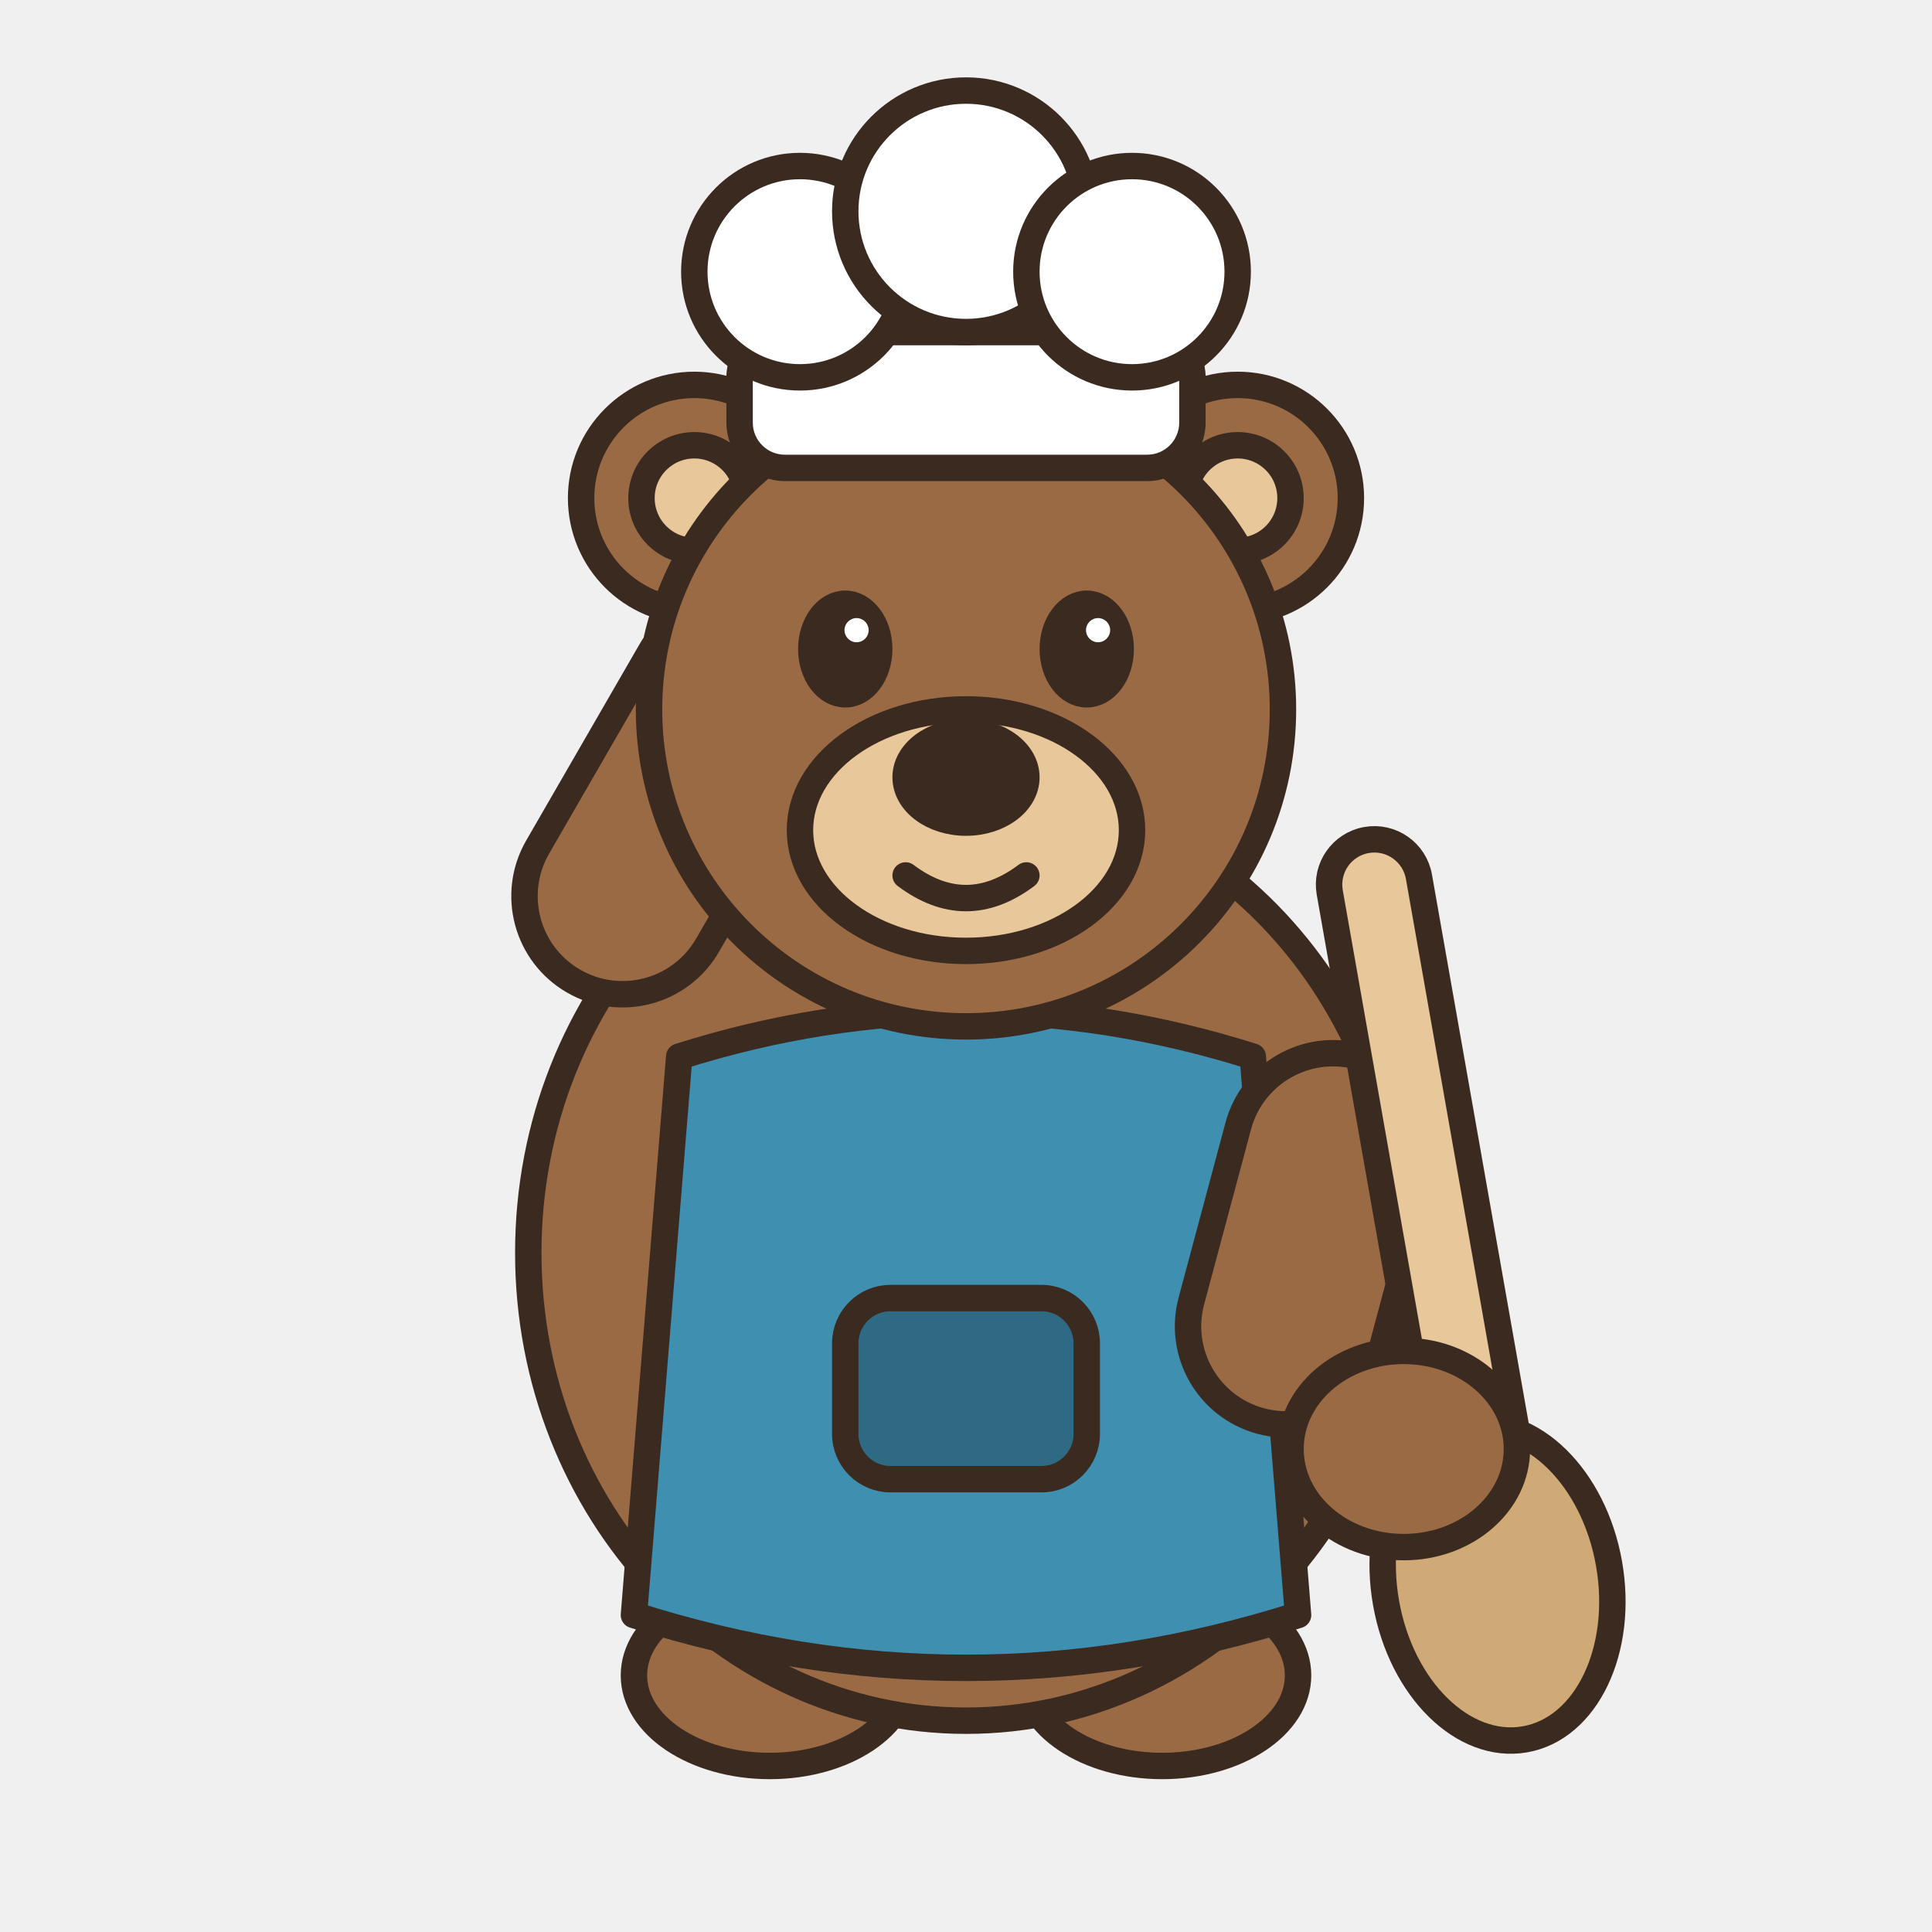
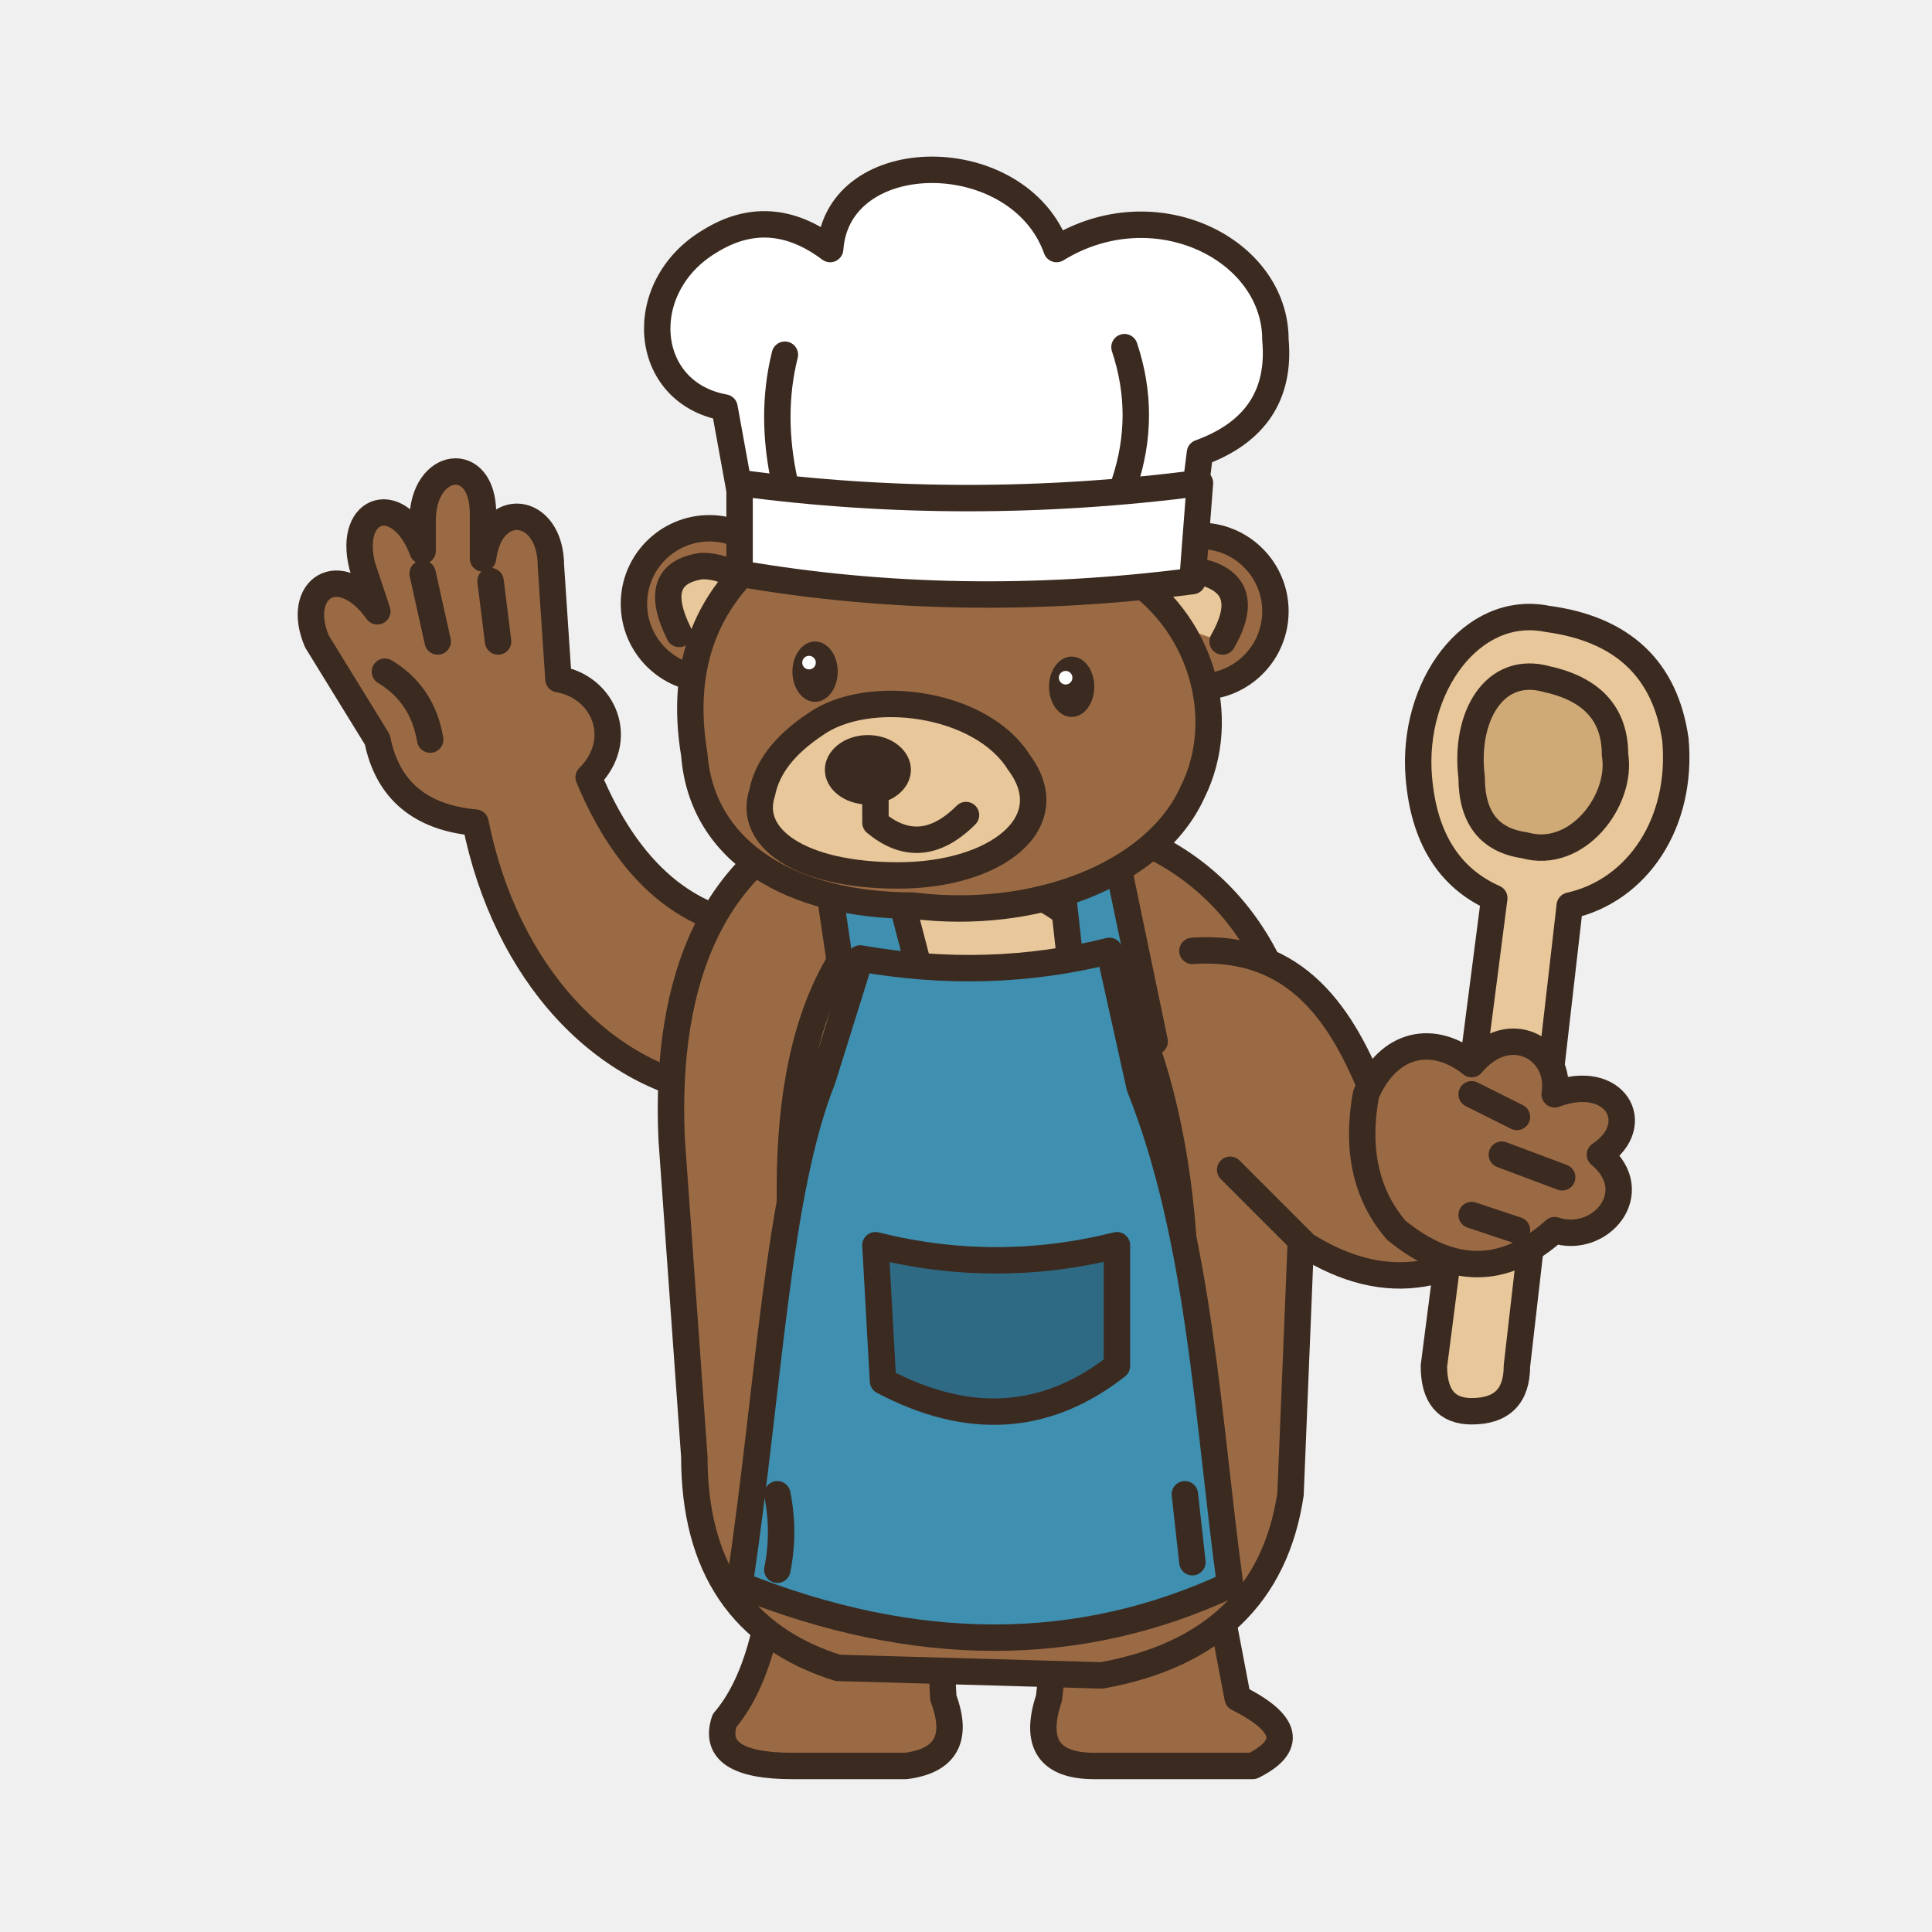
<svg xmlns="http://www.w3.org/2000/svg" viewBox="0 0 256 256">
-   <g stroke="#3B2A20" stroke-width="3.5" stroke-linecap="round" stroke-linejoin="round">
-     <ellipse cx="102" cy="222" rx="18" ry="12" fill="#9A6A44" />
-     <ellipse cx="154" cy="222" rx="18" ry="12" fill="#9A6A44" />
-     <ellipse cx="128" cy="166" rx="58" ry="62" fill="#9A6A44" />
-     <path d="M90 140 Q128 128 166 140 L172 214 Q128 228 84 214 Z" fill="#3E8FB0" />
-     <rect x="112" y="172" width="32" height="24" rx="6" fill="#2E6A83" />
-     <g transform="translate(76 130) rotate(-150)">
-       <rect x="-13" y="0" width="26" height="56" rx="13" fill="#9A6A44" />
-       <ellipse cx="0" cy="58" rx="15" ry="13" fill="#9A6A44" />
+   <g id="bo" stroke="#3B2A20" stroke-width="3.5" stroke-linecap="round" stroke-linejoin="round">
+     <g id="legs" fill="#9A6A44">
+       <path d="M103 204 L124 207 L125 225 Q128 233 120 234 L105 234 Q94 234 96 228 Q102 221 103 204 Z" />
+       <path d="M141 207 L160 204 L164 225 Q174 230 166 234 L145 234 Q136 234 139 225 Z" />
    </g>
-     <g transform="translate(180 140) rotate(15)">
-       <rect x="-13" y="0" width="26" height="50" rx="13" fill="#9A6A44" />
+     <g id="waving-arm" fill="#9A6A44">
+       <path d="M103 123 C91 123 83 115 78 103 C83 98 80 91 74 90 L73 75 C73 67 65 66 64 74 L64 68 C64 60 56 61 56 69 L56 73 C53 65 46 67 48 75 L50 81 C45 74 39 78 42 85 L50 98 Q52 108 63 109 C67 129 80 143 96 145 Z" />
+       <path d="M56 76 L58 85 M65 77 L66 85 M51 89 Q56 92 57 98" fill="none" />
    </g>
-     <g transform="translate(196 196) rotate(-10)">
-       <rect x="-6" y="-86" width="12" height="92" rx="6" fill="#E8C79A" />
-       <ellipse cx="0" cy="14" rx="15" ry="21" fill="#CFA976" />
+     <g id="body">
+       <path d="M110 108 C95 114 88 129 89 151 L92 193 Q92 215 111 221 L146 222 Q168 218 171 198 L173 149 C172 126 161 113 144 109 Z" fill="#9A6A44" />
+       <path d="M120 118 C104 129 103 153 106 177 Q108 202 131 206 Q155 201 157 177 C158 148 149 124 138 119 Z" fill="#E8C79A" />
    </g>
-     <ellipse cx="186" cy="192" rx="15" ry="13" fill="#9A6A44" />
-     <circle cx="92" cy="66" r="15" fill="#9A6A44" />
-     <circle cx="164" cy="66" r="15" fill="#9A6A44" />
-     <circle cx="92" cy="66" r="7" fill="#E8C79A" />
-     <circle cx="164" cy="66" r="7" fill="#E8C79A" />
-     <circle cx="128" cy="94" r="42" fill="#9A6A44" />
-     <ellipse cx="128" cy="110" rx="22" ry="16" fill="#E8C79A" />
-     <ellipse cx="128" cy="103" rx="8" ry="6" fill="#3B2A20" />
-     <ellipse cx="112" cy="86" rx="4.5" ry="6" fill="#3B2A20" />
-     <circle cx="113.5" cy="83.5" r="1.6" fill="#FFFFFF" stroke="none" />
-     <ellipse cx="144" cy="86" rx="4.5" ry="6" fill="#3B2A20" />
-     <circle cx="145.5" cy="83.5" r="1.6" fill="#FFFFFF" stroke="none" />
-     <path d="M120 116 Q128 122 136 116" fill="none" />
-     <rect x="98" y="44" width="60" height="18" rx="6" fill="#FFFFFF" />
-     <circle cx="106" cy="36" r="14" fill="#FFFFFF" />
-     <circle cx="128" cy="28" r="16" fill="#FFFFFF" />
-     <circle cx="150" cy="36" r="14" fill="#FFFFFF" />
+     <g id="apron">
+       <path d="M109 112 L117 110 L123 133 L113 139 Z" fill="#3E8FB0" />
+       <path d="M140 111 L148 114 L153 138 L143 138 Z" fill="#3E8FB0" />
+       <path d="M114 127 Q131 130 147 126 L151 144 C159 164 160 188 163 210 Q133 224 98 210 C102 183 103 158 109 143 Z" fill="#3E8FB0" />
+       <path d="M116 165 Q132 169 148 165 L148 181 Q134 192 117 183 Z" fill="#2E6A83" />
+       <path d="M103 198 Q104 203 103 208 M157 198 L158 207" fill="none" />
+     </g>
+     <g id="spoon-arm">
+       <path d="M158 126 C172 125 178 135 182 145 L194 141 L203 160 Q189 175 173 165 L163 155" fill="#9A6A44" />
+     </g>
+     <g id="wooden-spoon">
+       <path d="M205 82 C195 80 187 91 188 103 Q189 115 198 119 L190 181 Q190 187 195 187 Q201 187 201 181 L208 120 C217 118 223 109 222 98 Q220 84 205 82 Z" fill="#E8C79A" />
+       <path d="M205 90 C198 88 194 95 195 103 Q195 111 202 112 C209 114 215 106 214 100 Q214 92 205 90 Z" fill="#CFA976" />
+     </g>
+     <g id="holding-paw">
+       <path d="M181 145 C184 138 190 137 195 141 C200 135 207 139 206 145 C214 142 218 149 212 153 C218 158 212 165 206 163 Q196 172 185 163 Q179 156 181 145 Z" fill="#9A6A44" />
+       <path d="M195 145 L201 148 M199 153 L207 156 M195 161 L201 163" fill="none" />
+     </g>
+     <g id="ears">
+       <circle cx="94" cy="80" r="10" fill="#9A6A44" />
+       <circle cx="159" cy="81" r="10" fill="#9A6A44" />
+       <path d="M90 84 Q86 76 93 75 Q99 75 100 82" fill="#E8C79A" />
+       <path d="M153 82 Q153 75 160 76 Q166 78 162 85" fill="#E8C79A" />
+     </g>
+     <g id="head">
+       <path d="M103 72 C114 67 137 68 149 76 C159 82 163 95 158 105 C153 116 137 122 121 120 C105 120 93 113 92 100 Q89 82 103 72 Z" fill="#9A6A44" />
+       <path d="M108 96 C115 91 130 93 135 101 C141 109 132 116 119 116 C106 116 99 111 101 105 Q102 100 108 96 Z" fill="#E8C79A" />
+       <path d="M116 105 L116 109 Q122 114 128 108" fill="none" />
+     </g>
+     <g id="chefs-hat">
+       <path d="M98 65 L96 54 C85 52 84 38 94 32 Q102 27 110 33 C111 19 135 19 140 33 C153 25 169 33 169 45 Q170 56 159 60 L158 68 Z" fill="#FFFFFF" />
+       <path d="M104 47 Q102 55 104 64 M149 46 Q152 55 149 64" fill="none" />
+       <path d="M98 64 Q128 68 159 64 L158 77 Q127 81 98 76 Z" fill="#FFFFFF" />
+     </g>
+   </g>
+   <g id="face">
+     <ellipse cx="108" cy="89" rx="3" ry="4" fill="#3B2A20" />
+     <ellipse cx="142" cy="91" rx="3" ry="4" fill="#3B2A20" />
+     <circle cx="107.2" cy="87.8" r="0.9" fill="#FFFFFF" />
+     <circle cx="141.2" cy="89.8" r="0.9" fill="#FFFFFF" />
+     <ellipse cx="115" cy="102" rx="5.7" ry="4.6" fill="#3B2A20" />
  </g>
</svg>
